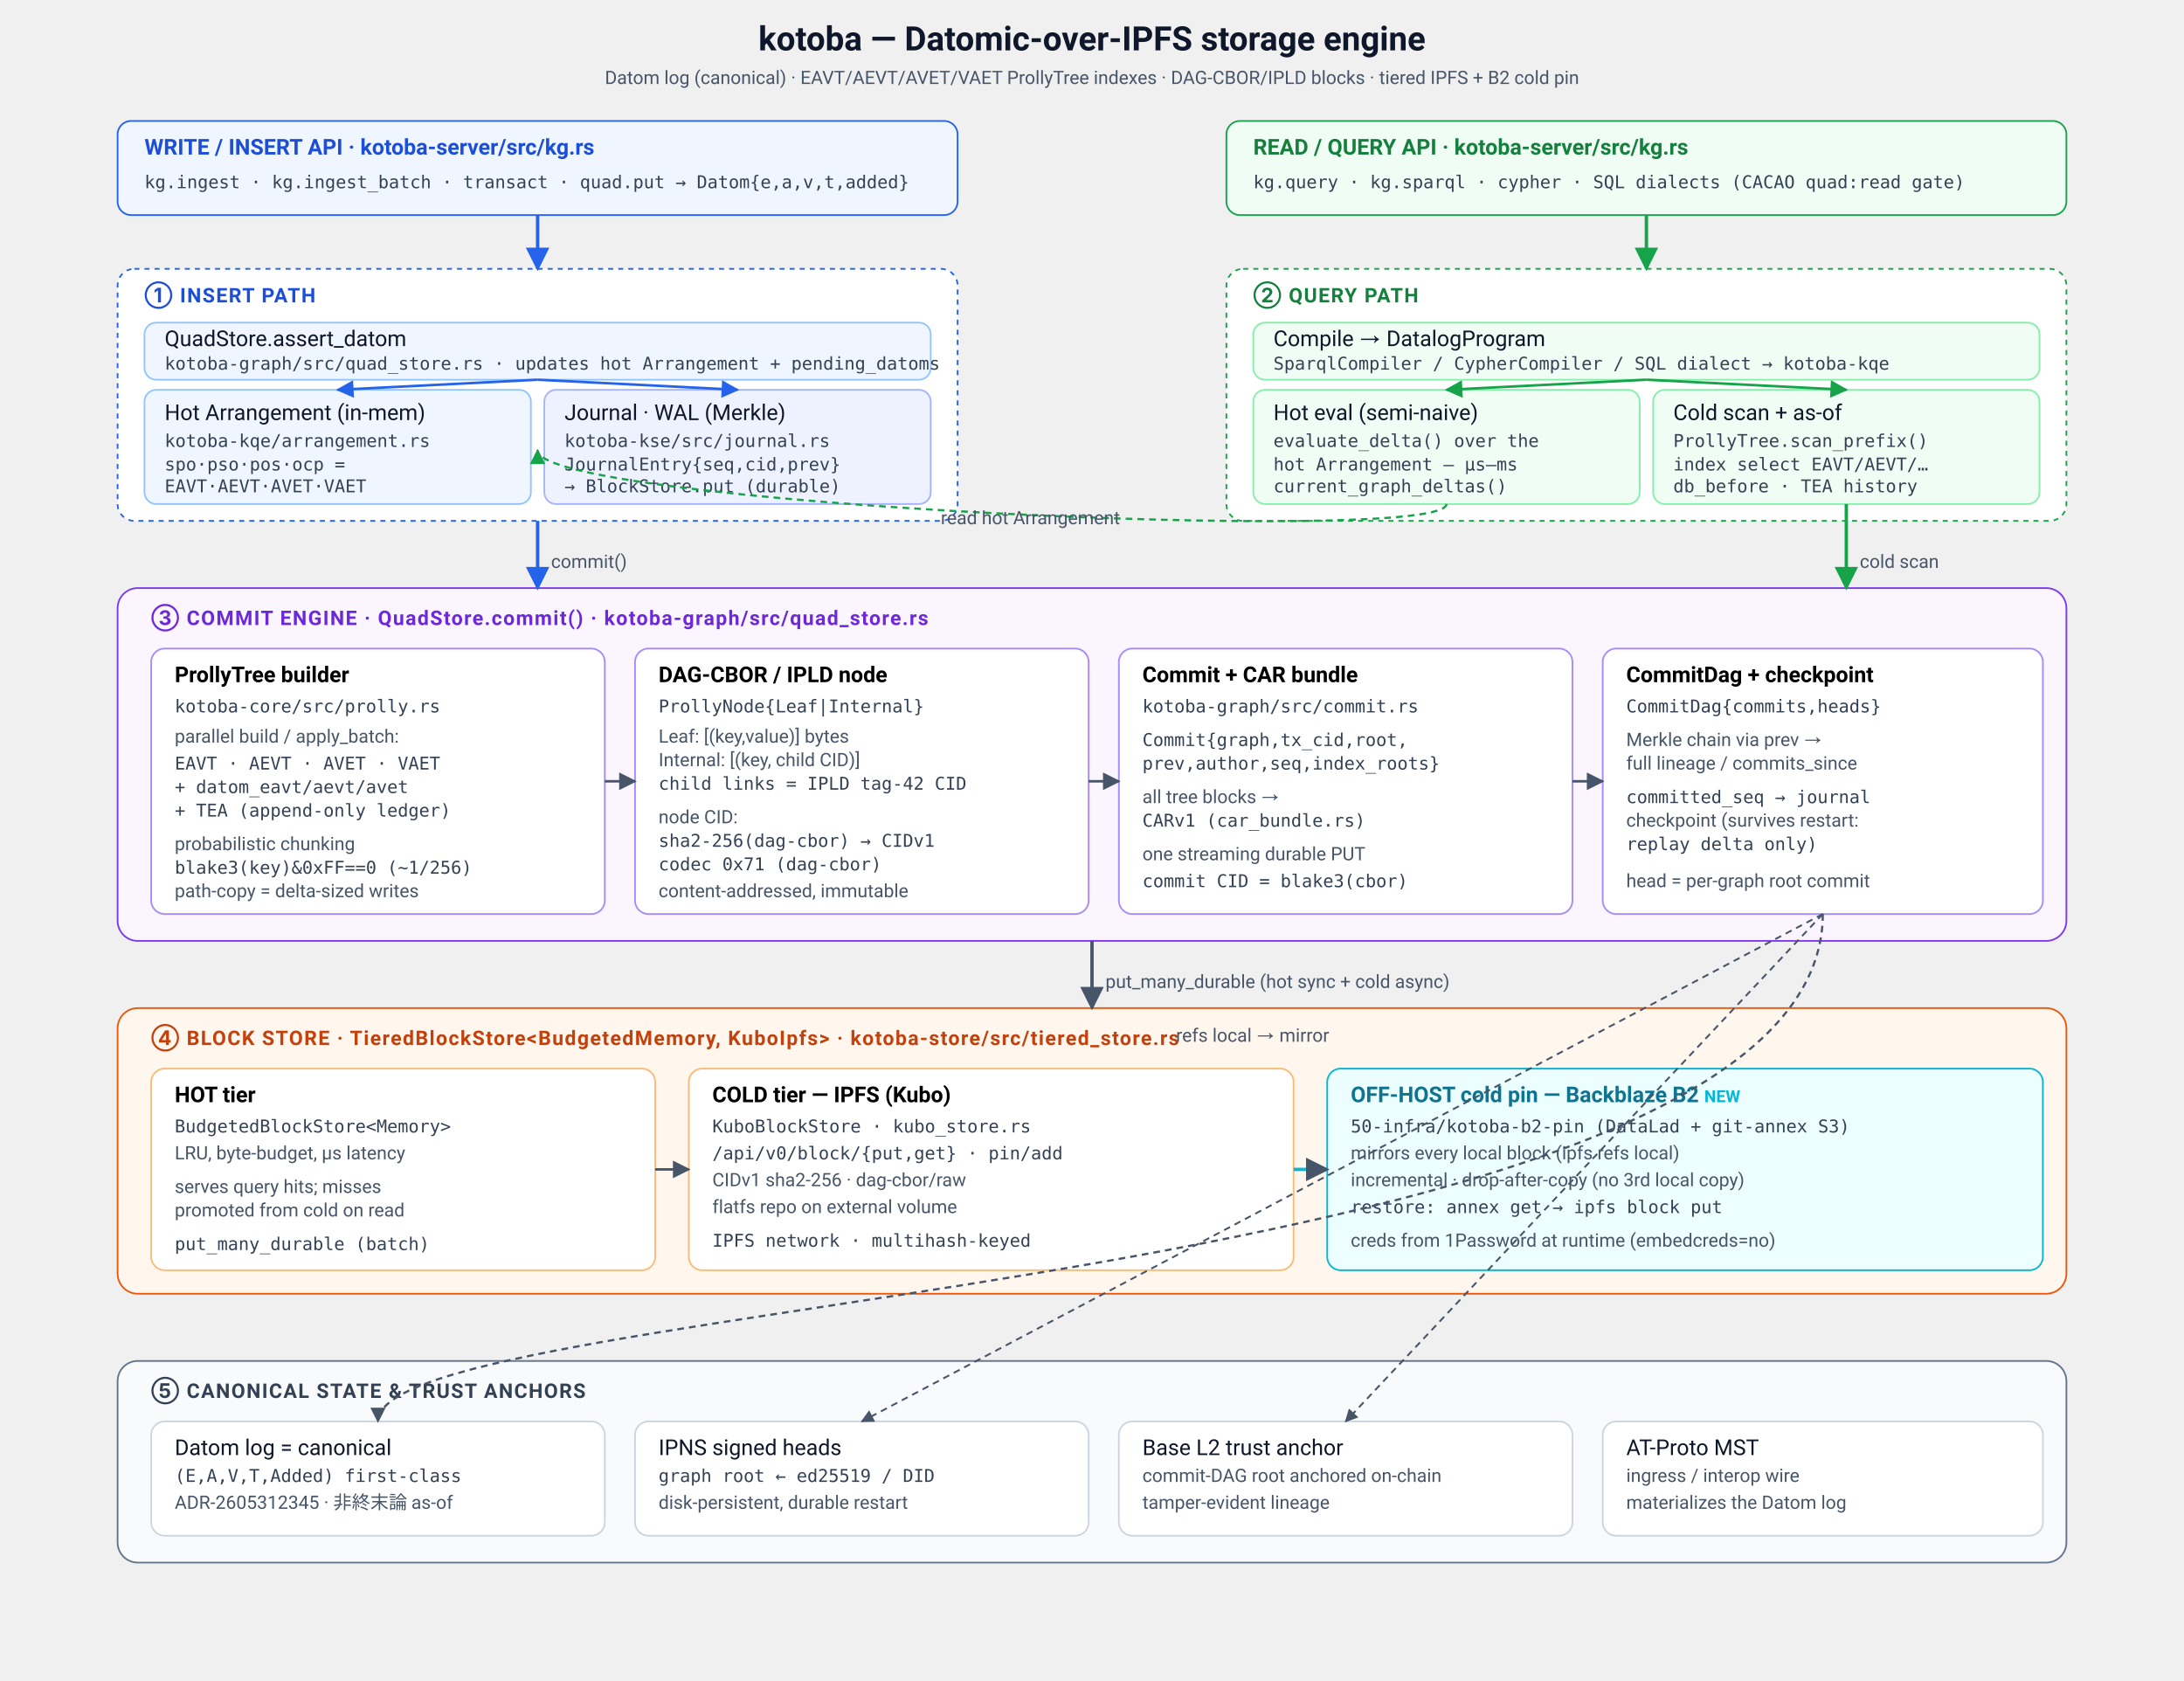
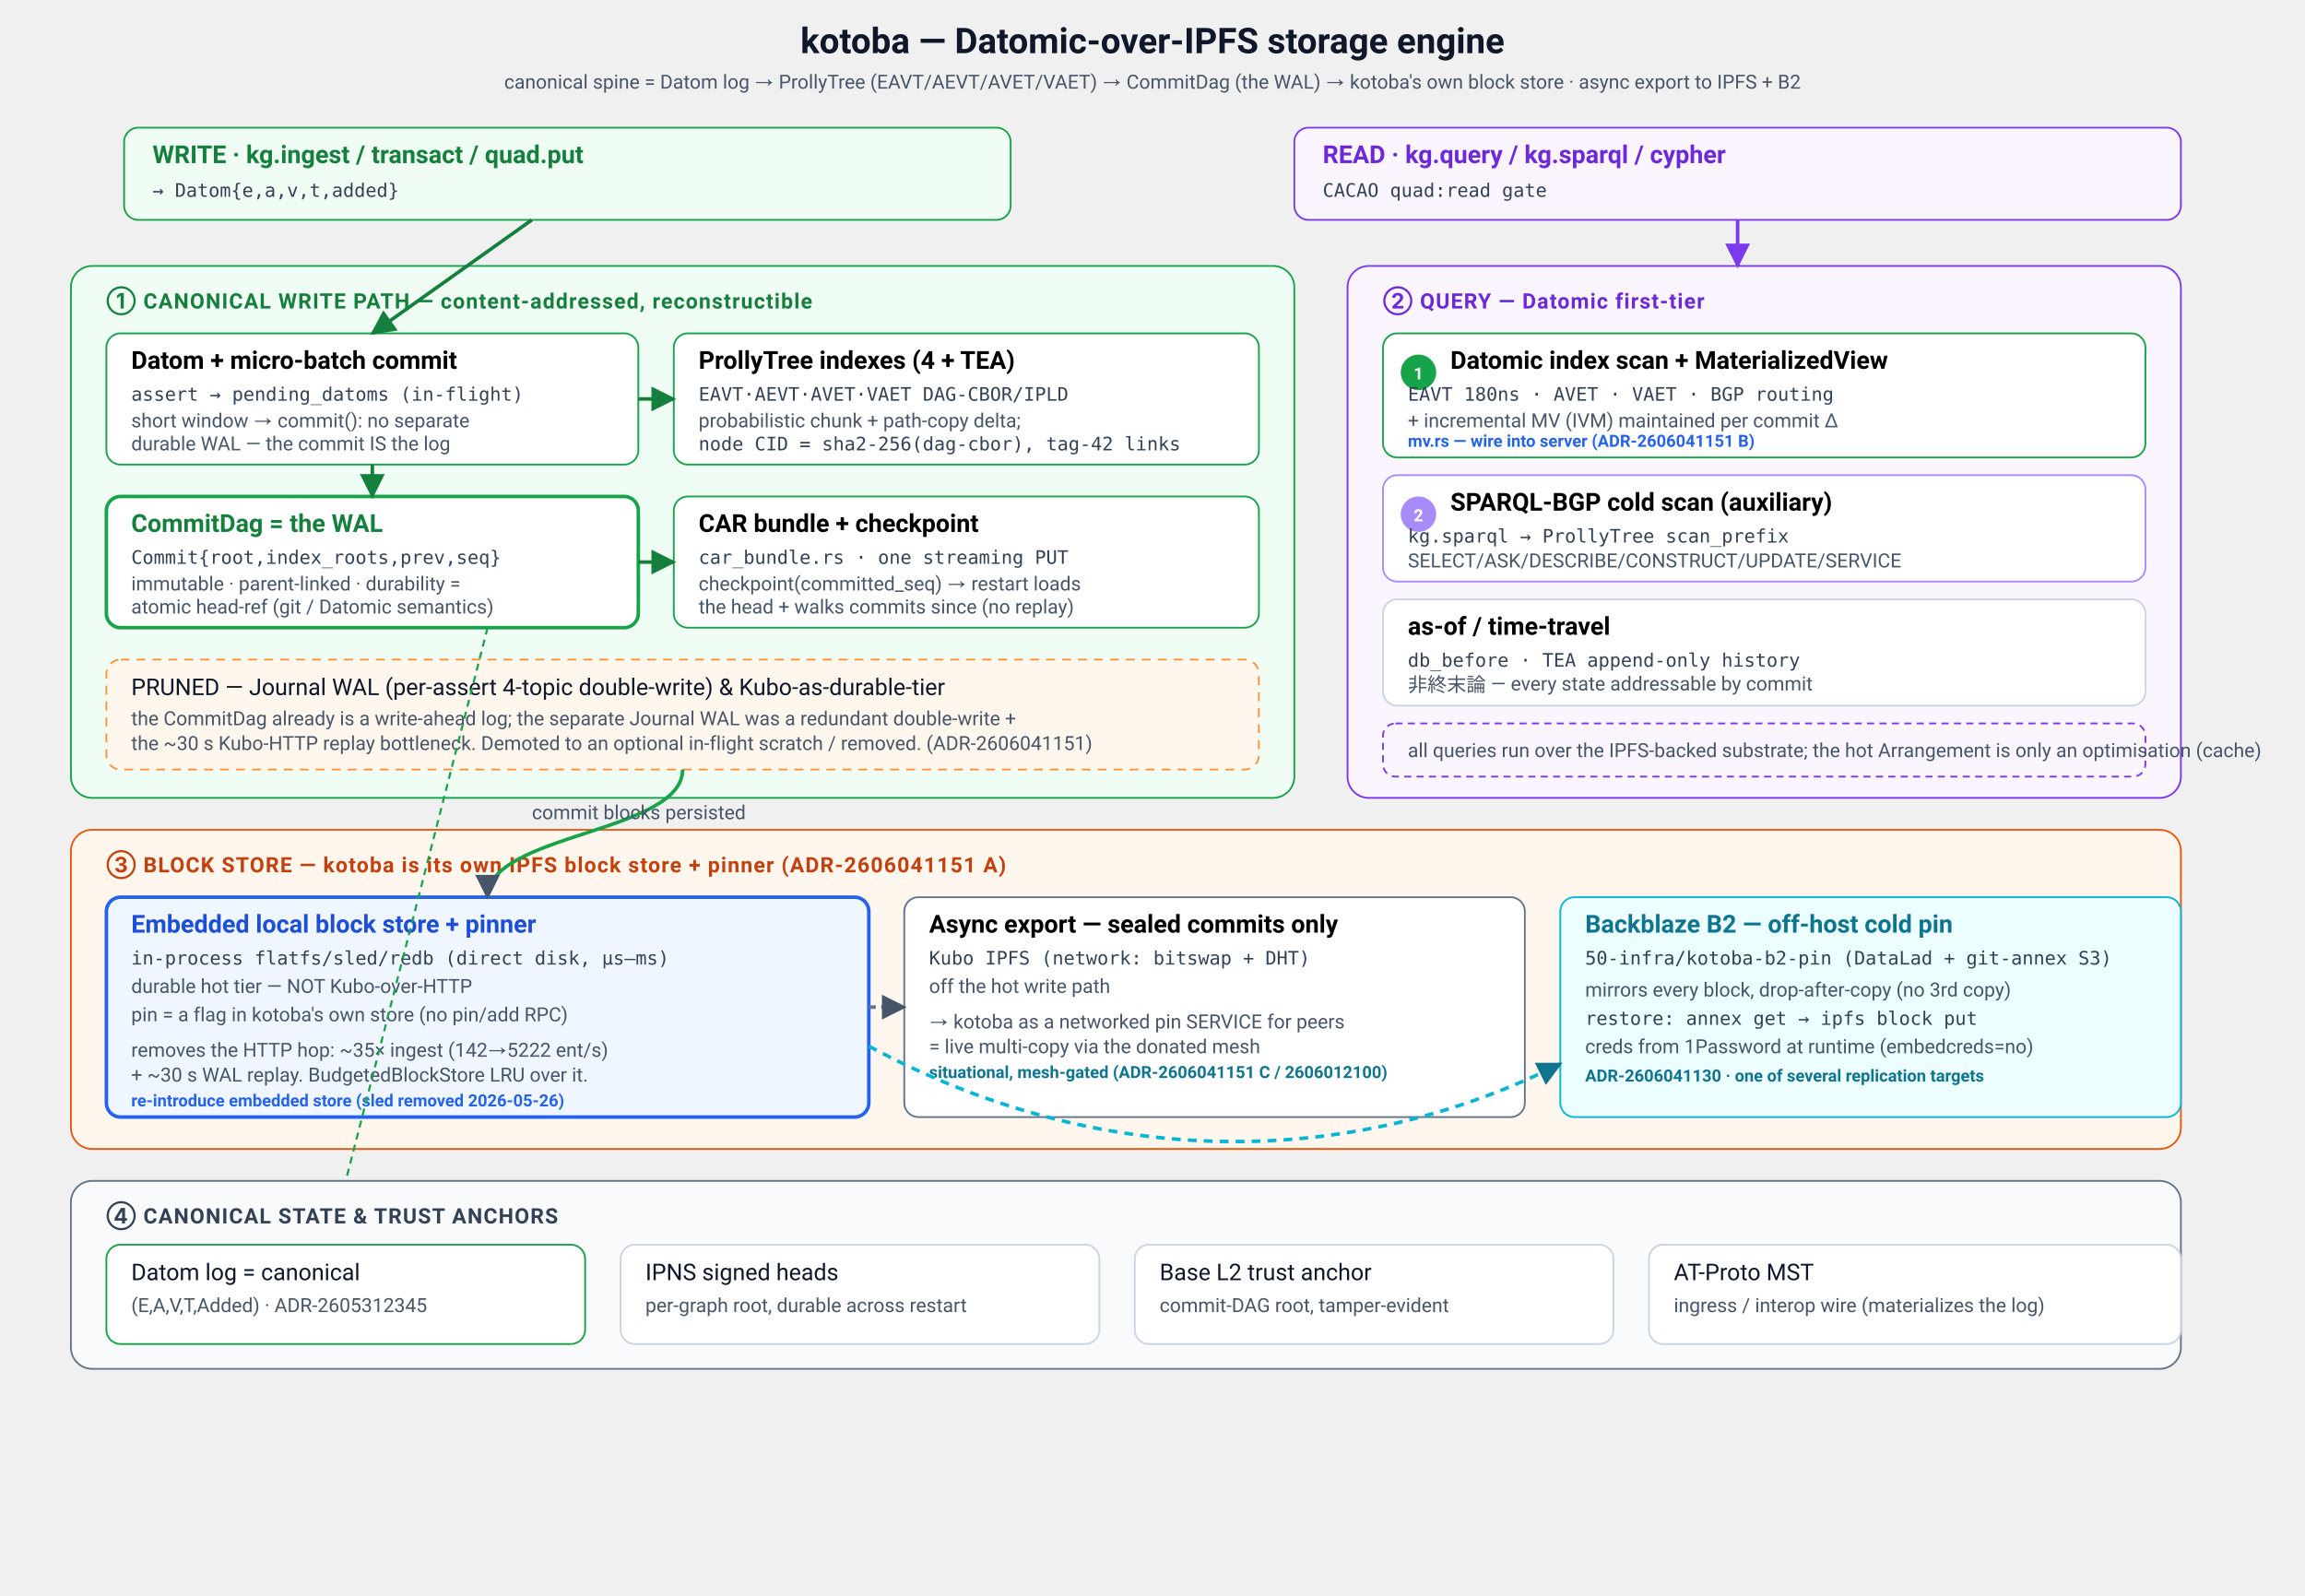
- <svg xmlns="http://www.w3.org/2000/svg" viewBox="0 0 1300 1000" font-family="-apple-system,Segoe UI,Roboto,Helvetica,Arial,sans-serif">
+ <svg xmlns="http://www.w3.org/2000/svg" viewBox="0 0 1300 900" font-family="-apple-system,Segoe UI,Roboto,Helvetica,Arial,sans-serif">
  <defs>
-     <marker id="arr" viewBox="0 0 10 10" refX="9" refY="5" markerWidth="7" markerHeight="7" orient="auto-start-reverse">
+     <marker id="a" viewBox="0 0 10 10" refX="9" refY="5" markerWidth="7" markerHeight="7" orient="auto-start-reverse">
      <path d="M0 0 L10 5 L0 10 z" fill="#475569" />
    </marker>
-     <marker id="arrW" viewBox="0 0 10 10" refX="9" refY="5" markerWidth="7" markerHeight="7" orient="auto-start-reverse">
-       <path d="M0 0 L10 5 L0 10 z" fill="#2563eb" />
+     <marker id="ag" viewBox="0 0 10 10" refX="9" refY="5" markerWidth="7" markerHeight="7" orient="auto-start-reverse">
+       <path d="M0 0 L10 5 L0 10 z" fill="#15803d" />
    </marker>
-     <marker id="arrR" viewBox="0 0 10 10" refX="9" refY="5" markerWidth="7" markerHeight="7" orient="auto-start-reverse">
-       <path d="M0 0 L10 5 L0 10 z" fill="#16a34a" />
+     <marker id="ap" viewBox="0 0 10 10" refX="9" refY="5" markerWidth="7" markerHeight="7" orient="auto-start-reverse">
+       <path d="M0 0 L10 5 L0 10 z" fill="#7c3aed" />
+     </marker>
+     <marker id="ac" viewBox="0 0 10 10" refX="9" refY="5" markerWidth="7" markerHeight="7" orient="auto-start-reverse">
+       <path d="M0 0 L10 5 L0 10 z" fill="#0e7490" />
    </marker>
    <style>
-       .t  { font-size:13px; fill:#0f172a; }
-       .s  { font-size:11px; fill:#475569; }
-       .mono { font-family:ui-monospace,SFMono-Regular,Menlo,monospace; font-size:10.5px; fill:#334155; }
-       .h  { font-size:13px; font-weight:700; }
-       .lane { font-size:12px; font-weight:700; letter-spacing:.06em; }
-       .box { rx:8; }
-       .ew { stroke:#2563eb; }       /* write edges */
-       .er { stroke:#16a34a; }       /* read edges  */
-       .e  { stroke:#475569; }       /* neutral     */
+       .t{font-size:13px;fill:#0f172a}.s{font-size:11px;fill:#475569}
+       .mono{font-family:ui-monospace,Menlo,monospace;font-size:10.5px;fill:#334155}
+       .h{font-size:14px;font-weight:700}.lane{font-size:12px;font-weight:700;letter-spacing:.05em}
+       .badge{font-size:9.5px;font-weight:700}
    </style>
  </defs>
  <text x="650" y="30" text-anchor="middle" font-size="20" font-weight="700" fill="#0f172a">kotoba — Datomic-over-IPFS storage engine</text>
-   <text x="650" y="50" text-anchor="middle" class="s">Datom log (canonical) · EAVT/AEVT/AVET/VAET ProllyTree indexes · DAG-CBOR/IPLD blocks · tiered IPFS + B2 cold pin</text>
-   <rect x="70" y="72" width="500" height="56" rx="8" fill="#eff6ff" stroke="#2563eb" />
-   <text x="86" y="92" class="h" fill="#1d4ed8">WRITE / INSERT API  ·  kotoba-server/src/kg.rs</text>
-   <text x="86" y="112" class="mono">kg.ingest · kg.ingest_batch · transact · quad.put  →  Datom{e,a,v,t,added}</text>
-   <rect x="730" y="72" width="500" height="56" rx="8" fill="#f0fdf4" stroke="#16a34a" />
-   <text x="746" y="92" class="h" fill="#15803d">READ / QUERY API  ·  kotoba-server/src/kg.rs</text>
-   <text x="746" y="112" class="mono">kg.query · kg.sparql · cypher · SQL dialects   (CACAO quad:read gate)</text>
-   <rect x="70" y="160" width="500" height="150" rx="10" fill="#ffffff" stroke="#2563eb" stroke-dasharray="3 3" />
-   <text x="86" y="180" class="lane" fill="#1d4ed8">① INSERT PATH</text>
-   <rect x="86" y="192" width="468" height="34" rx="7" fill="#eff6ff" stroke="#93c5fd" />
-   <text x="98" y="206" class="t">QuadStore.assert_datom</text>
-   <text x="98" y="220" class="mono">kotoba-graph/src/quad_store.rs · updates hot Arrangement + pending_datoms</text>
-   <rect x="86" y="232" width="230" height="68" rx="7" fill="#eff6ff" stroke="#93c5fd" />
-   <text x="98" y="250" class="t">Hot Arrangement (in-mem)</text>
-   <text x="98" y="266" class="mono">kotoba-kqe/arrangement.rs</text>
-   <text x="98" y="280" class="mono">spo·pso·pos·ocp  =</text>
-   <text x="98" y="293" class="mono">EAVT·AEVT·AVET·VAET</text>
-   <rect x="324" y="232" width="230" height="68" rx="7" fill="#eef2ff" stroke="#a5b4fc" />
-   <text x="336" y="250" class="t">Journal · WAL (Merkle)</text>
-   <text x="336" y="266" class="mono">kotoba-kse/src/journal.rs</text>
-   <text x="336" y="280" class="mono">JournalEntry{seq,cid,prev}</text>
-   <text x="336" y="293" class="mono">→ BlockStore.put (durable)</text>
-   <rect x="730" y="160" width="500" height="150" rx="10" fill="#ffffff" stroke="#16a34a" stroke-dasharray="3 3" />
-   <text x="746" y="180" class="lane" fill="#15803d">② QUERY PATH</text>
-   <rect x="746" y="192" width="468" height="34" rx="7" fill="#f0fdf4" stroke="#86efac" />
-   <text x="758" y="206" class="t">Compile → DatalogProgram</text>
-   <text x="758" y="220" class="mono">SparqlCompiler / CypherCompiler / SQL dialect  →  kotoba-kqe</text>
-   <rect x="746" y="232" width="230" height="68" rx="7" fill="#f0fdf4" stroke="#86efac" />
-   <text x="758" y="250" class="t">Hot eval (semi-naive)</text>
-   <text x="758" y="266" class="mono">evaluate_delta() over the</text>
-   <text x="758" y="280" class="mono">hot Arrangement — µs–ms</text>
-   <text x="758" y="293" class="mono">current_graph_deltas()</text>
-   <rect x="984" y="232" width="230" height="68" rx="7" fill="#f0fdf4" stroke="#86efac" />
-   <text x="996" y="250" class="t">Cold scan + as-of</text>
-   <text x="996" y="266" class="mono">ProllyTree.scan_prefix()</text>
-   <text x="996" y="280" class="mono">index select EAVT/AEVT/…</text>
-   <text x="996" y="293" class="mono">db_before · TEA history</text>
-   <rect x="70" y="350" width="1160" height="210" rx="12" fill="#faf5ff" stroke="#7c3aed" />
-   <text x="90" y="372" class="lane" fill="#6d28d9">③ COMMIT ENGINE  ·  QuadStore.commit()  ·  kotoba-graph/src/quad_store.rs</text>
-   <rect x="90" y="386" width="270" height="158" rx="8" fill="#ffffff" stroke="#a78bfa" />
-   <text x="104" y="406" class="h">ProllyTree builder</text>
-   <text x="104" y="424" class="mono">kotoba-core/src/prolly.rs</text>
-   <text x="104" y="442" class="s">parallel build / apply_batch:</text>
-   <text x="104" y="458" class="mono">EAVT · AEVT · AVET · VAET</text>
-   <text x="104" y="472" class="mono">+ datom_eavt/aevt/avet</text>
-   <text x="104" y="486" class="mono">+ TEA (append-only ledger)</text>
-   <text x="104" y="506" class="s">probabilistic chunking</text>
-   <text x="104" y="520" class="mono">blake3(key)&amp;0xFF==0 (~1/256)</text>
-   <text x="104" y="534" class="s">path-copy = delta-sized writes</text>
-   <rect x="378" y="386" width="270" height="158" rx="8" fill="#ffffff" stroke="#a78bfa" />
-   <text x="392" y="406" class="h">DAG-CBOR / IPLD node</text>
-   <text x="392" y="424" class="mono">ProllyNode{Leaf|Internal}</text>
-   <text x="392" y="442" class="s">Leaf: [(key,value)] bytes</text>
-   <text x="392" y="456" class="s">Internal: [(key, child CID)]</text>
-   <text x="392" y="470" class="mono">child links = IPLD tag-42 CID</text>
-   <text x="392" y="490" class="s">node CID:</text>
-   <text x="392" y="504" class="mono">sha2-256(dag-cbor) → CIDv1</text>
-   <text x="392" y="518" class="mono">codec 0x71 (dag-cbor)</text>
-   <text x="392" y="534" class="s">content-addressed, immutable</text>
-   <rect x="666" y="386" width="270" height="158" rx="8" fill="#ffffff" stroke="#a78bfa" />
-   <text x="680" y="406" class="h">Commit + CAR bundle</text>
-   <text x="680" y="424" class="mono">kotoba-graph/src/commit.rs</text>
-   <text x="680" y="444" class="mono">Commit{graph,tx_cid,root,</text>
-   <text x="680" y="458" class="mono">  prev,author,seq,index_roots}</text>
-   <text x="680" y="478" class="s">all tree blocks →</text>
-   <text x="680" y="492" class="mono">CARv1 (car_bundle.rs)</text>
-   <text x="680" y="512" class="s">one streaming durable PUT</text>
-   <text x="680" y="528" class="mono">commit CID = blake3(cbor)</text>
-   <rect x="954" y="386" width="262" height="158" rx="8" fill="#ffffff" stroke="#a78bfa" />
-   <text x="968" y="406" class="h">CommitDag + checkpoint</text>
-   <text x="968" y="424" class="mono">CommitDag{commits,heads}</text>
-   <text x="968" y="444" class="s">Merkle chain via prev →</text>
-   <text x="968" y="458" class="s">full lineage / commits_since</text>
-   <text x="968" y="478" class="mono">committed_seq → journal</text>
-   <text x="968" y="492" class="s">checkpoint (survives restart:</text>
-   <text x="968" y="506" class="mono">replay delta only)</text>
-   <text x="968" y="528" class="s">head = per-graph root commit</text>
-   <rect x="70" y="600" width="1160" height="170" rx="12" fill="#fff7ed" stroke="#ea580c" />
-   <text x="90" y="622" class="lane" fill="#c2410c">④ BLOCK STORE  ·  TieredBlockStore&lt;BudgetedMemory, KuboIpfs&gt;  ·  kotoba-store/src/tiered_store.rs</text>
-   <rect x="90" y="636" width="300" height="120" rx="8" fill="#ffffff" stroke="#fdba74" />
-   <text x="104" y="656" class="h">HOT tier</text>
-   <text x="104" y="674" class="mono">BudgetedBlockStore&lt;Memory&gt;</text>
-   <text x="104" y="690" class="s">LRU, byte-budget, µs latency</text>
-   <text x="104" y="710" class="s">serves query hits; misses</text>
-   <text x="104" y="724" class="s">promoted from cold on read</text>
-   <text x="104" y="744" class="mono">put_many_durable (batch)</text>
-   <rect x="410" y="636" width="360" height="120" rx="8" fill="#ffffff" stroke="#fdba74" />
-   <text x="424" y="656" class="h">COLD tier — IPFS (Kubo)</text>
-   <text x="424" y="674" class="mono">KuboBlockStore · kubo_store.rs</text>
-   <text x="424" y="690" class="mono">/api/v0/block/{put,get} · pin/add</text>
-   <text x="424" y="706" class="s">CIDv1 sha2-256 · dag-cbor/raw</text>
-   <text x="424" y="722" class="s">flatfs repo on external volume</text>
-   <text x="424" y="742" class="mono">IPFS network · multihash-keyed</text>
-   <rect x="790" y="636" width="426" height="120" rx="8" fill="#ecfeff" stroke="#06b6d4" />
-   <text x="804" y="656" class="h" fill="#0e7490">OFF-HOST cold pin — Backblaze B2  <tspan fill="#06b6d4" font-size="10">NEW</tspan>
-   </text>
-   <text x="804" y="674" class="mono">50-infra/kotoba-b2-pin (DataLad + git-annex S3)</text>
-   <text x="804" y="690" class="s">mirrors every local block (ipfs refs local)</text>
-   <text x="804" y="706" class="s">incremental · drop-after-copy (no 3rd local copy)</text>
-   <text x="804" y="722" class="mono">restore: annex get → ipfs block put</text>
-   <text x="804" y="742" class="s">creds from 1Password at runtime (embedcreds=no)</text>
-   <rect x="70" y="810" width="1160" height="120" rx="12" fill="#f8fafc" stroke="#64748b" />
-   <text x="90" y="832" class="lane" fill="#334155">⑤ CANONICAL STATE &amp; TRUST ANCHORS</text>
-   <rect x="90" y="846" width="270" height="68" rx="8" fill="#ffffff" stroke="#cbd5e1" />
-   <text x="104" y="866" class="t">Datom log = canonical</text>
-   <text x="104" y="882" class="mono">(E,A,V,T,Added) first-class</text>
-   <text x="104" y="898" class="s">ADR-2605312345 · 非終末論 as-of</text>
-   <rect x="378" y="846" width="270" height="68" rx="8" fill="#ffffff" stroke="#cbd5e1" />
-   <text x="392" y="866" class="t">IPNS signed heads</text>
-   <text x="392" y="882" class="mono">graph root ← ed25519 / DID</text>
-   <text x="392" y="898" class="s">disk-persistent, durable restart</text>
-   <rect x="666" y="846" width="270" height="68" rx="8" fill="#ffffff" stroke="#cbd5e1" />
-   <text x="680" y="866" class="t">Base L2 trust anchor</text>
-   <text x="680" y="882" class="s">commit-DAG root anchored on-chain</text>
-   <text x="680" y="898" class="s">tamper-evident lineage</text>
-   <rect x="954" y="846" width="262" height="68" rx="8" fill="#ffffff" stroke="#cbd5e1" />
-   <text x="968" y="866" class="t">AT-Proto MST</text>
-   <text x="968" y="882" class="s">ingress / interop wire</text>
-   <text x="968" y="898" class="s">materializes the Datom log</text>
-   <path d="M320 128 L320 160" class="ew" stroke-width="2" fill="none" marker-end="url(#arrW)" />
-   <path d="M980 128 L980 160" class="er" stroke-width="2" fill="none" marker-end="url(#arrR)" />
-   <path d="M320 226 L201 232" class="ew" stroke-width="1.5" fill="none" marker-end="url(#arrW)" />
-   <path d="M320 226 L439 232" class="ew" stroke-width="1.5" fill="none" marker-end="url(#arrW)" />
-   <path d="M980 226 L861 232" class="er" stroke-width="1.5" fill="none" marker-end="url(#arrR)" />
-   <path d="M980 226 L1099 232" class="er" stroke-width="1.5" fill="none" marker-end="url(#arrR)" />
-   <path d="M320 310 L320 350" class="ew" stroke-width="2" fill="none" marker-end="url(#arrW)" />
-   <text x="328" y="338" class="s" fill="#1d4ed8">commit()</text>
-   <path d="M861 300 C861 325 320 300 320 268" class="er" stroke-width="1.3" fill="none" stroke-dasharray="4 3" marker-end="url(#arrR)" />
-   <text x="560" y="312" class="s" fill="#15803d">read hot Arrangement</text>
-   <path d="M1099 300 L1099 350" class="er" stroke-width="2" fill="none" marker-end="url(#arrR)" />
-   <text x="1107" y="338" class="s" fill="#15803d">cold scan</text>
-   <path d="M360 465 L378 465" class="e" stroke-width="1.5" fill="none" marker-end="url(#arr)" />
-   <path d="M648 465 L666 465" class="e" stroke-width="1.5" fill="none" marker-end="url(#arr)" />
-   <path d="M936 465 L954 465" class="e" stroke-width="1.5" fill="none" marker-end="url(#arr)" />
-   <path d="M650 560 L650 600" class="e" stroke-width="2" fill="none" marker-end="url(#arr)" />
-   <text x="658" y="588" class="s">put_many_durable (hot sync + cold async)</text>
-   <path d="M390 696 L410 696" class="e" stroke-width="1.5" fill="none" marker-end="url(#arr)" />
-   <path d="M770 696 L790 696" stroke="#06b6d4" stroke-width="2" fill="none" marker-end="url(#arr)" />
-   <text x="700" y="620" class="s" fill="#0e7490">refs local → mirror</text>
-   <path d="M1085 544 C1085 770 225 770 225 846" class="e" stroke-width="1.3" fill="none" stroke-dasharray="4 3" marker-end="url(#arr)" />
-   <path d="M1085 544 L513 846" class="e" stroke-width="1.1" fill="none" stroke-dasharray="4 3" marker-end="url(#arr)" />
-   <path d="M1085 544 L801 846" class="e" stroke-width="1.1" fill="none" stroke-dasharray="4 3" marker-end="url(#arr)" />
+   <text x="650" y="50" text-anchor="middle" class="s">canonical spine = Datom log → ProllyTree (EAVT/AEVT/AVET/VAET) → CommitDag (the WAL) → kotoba's own block store · async export to IPFS + B2</text>
+   <rect x="70" y="72" width="500" height="52" rx="8" fill="#f0fdf4" stroke="#16a34a" />
+   <text x="86" y="92" class="h" fill="#15803d">WRITE  ·  kg.ingest / transact / quad.put</text>
+   <text x="86" y="111" class="mono">→ Datom{e,a,v,t,added}</text>
+   <rect x="730" y="72" width="500" height="52" rx="8" fill="#faf5ff" stroke="#7c3aed" />
+   <text x="746" y="92" class="h" fill="#6d28d9">READ  ·  kg.query / kg.sparql / cypher</text>
+   <text x="746" y="111" class="mono">CACAO quad:read gate</text>
+   <rect x="40" y="150" width="690" height="300" rx="12" fill="#f0fdf4" stroke="#16a34a" />
+   <text x="60" y="174" class="lane" fill="#15803d">① CANONICAL WRITE PATH — content-addressed, reconstructible</text>
+   <rect x="60" y="188" width="300" height="74" rx="8" fill="#ffffff" stroke="#16a34a" />
+   <text x="74" y="208" class="h">Datom + micro-batch commit</text>
+   <text x="74" y="226" class="mono">assert → pending_datoms (in-flight)</text>
+   <text x="74" y="241" class="s">short window → commit(): no separate</text>
+   <text x="74" y="254" class="s">durable WAL — the commit IS the log</text>
+   <rect x="380" y="188" width="330" height="74" rx="8" fill="#ffffff" stroke="#16a34a" />
+   <text x="394" y="208" class="h">ProllyTree indexes (4 + TEA)</text>
+   <text x="394" y="226" class="mono">EAVT·AEVT·AVET·VAET  DAG-CBOR/IPLD</text>
+   <text x="394" y="241" class="s">probabilistic chunk + path-copy delta;</text>
+   <text x="394" y="254" class="mono">node CID = sha2-256(dag-cbor), tag-42 links</text>
+   <rect x="60" y="280" width="300" height="74" rx="8" fill="#ffffff" stroke="#16a34a" stroke-width="2" />
+   <text x="74" y="300" class="h" fill="#15803d">CommitDag = the WAL</text>
+   <text x="74" y="318" class="mono">Commit{root,index_roots,prev,seq}</text>
+   <text x="74" y="333" class="s">immutable · parent-linked · durability =</text>
+   <text x="74" y="346" class="s">atomic head-ref (git / Datomic semantics)</text>
+   <rect x="380" y="280" width="330" height="74" rx="8" fill="#ffffff" stroke="#16a34a" />
+   <text x="394" y="300" class="h">CAR bundle + checkpoint</text>
+   <text x="394" y="318" class="mono">car_bundle.rs · one streaming PUT</text>
+   <text x="394" y="333" class="s">checkpoint(committed_seq) → restart loads</text>
+   <text x="394" y="346" class="s">the head + walks commits since (no replay)</text>
+   <rect x="60" y="372" width="650" height="62" rx="8" fill="#fff7ed" stroke="#fb923c" stroke-dasharray="5 4" />
+   <text x="74" y="392" class="t" fill="#c2410c">PRUNED — Journal WAL (per-assert 4-topic double-write) &amp; Kubo-as-durable-tier</text>
+   <text x="74" y="409" class="s">the CommitDag already is a write-ahead log; the separate Journal WAL was a redundant double-write +</text>
+   <text x="74" y="423" class="s">the ~30 s Kubo-HTTP replay bottleneck. Demoted to an optional in-flight scratch / removed. (ADR-2606041151)</text>
+   <path d="M360 225 L380 225" stroke="#15803d" stroke-width="2" fill="none" marker-end="url(#ag)" />
+   <path d="M210 262 L210 280" stroke="#15803d" stroke-width="2" fill="none" marker-end="url(#ag)" />
+   <path d="M360 317 L380 317" stroke="#15803d" stroke-width="2" fill="none" marker-end="url(#ag)" />
+   <rect x="760" y="150" width="470" height="300" rx="12" fill="#faf5ff" stroke="#7c3aed" />
+   <text x="780" y="174" class="lane" fill="#6d28d9">② QUERY — Datomic first-tier</text>
+   <rect x="780" y="188" width="430" height="70" rx="8" fill="#ffffff" stroke="#16a34a" />
+   <circle cx="800" cy="210" r="10" fill="#16a34a" />
+   <text x="800" y="214" text-anchor="middle" fill="#fff" class="badge">1</text>
+   <text x="818" y="208" class="h">Datomic index scan + MaterializedView</text>
+   <text x="794" y="226" class="mono">EAVT 180ns · AVET · VAET · BGP routing</text>
+   <text x="794" y="241" class="s">+ incremental MV (IVM) maintained per commit Δ</text>
+   <text x="794" y="252" class="badge" fill="#2563eb">mv.rs — wire into server (ADR-2606041151 B)</text>
+   <rect x="780" y="268" width="430" height="60" rx="8" fill="#ffffff" stroke="#a78bfa" />
+   <circle cx="800" cy="290" r="10" fill="#a78bfa" />
+   <text x="800" y="294" text-anchor="middle" fill="#fff" class="badge">2</text>
+   <text x="818" y="288" class="h">SPARQL-BGP cold scan (auxiliary)</text>
+   <text x="794" y="306" class="mono">kg.sparql → ProllyTree scan_prefix</text>
+   <text x="794" y="320" class="s">SELECT/ASK/DESCRIBE/CONSTRUCT/UPDATE/SERVICE</text>
+   <rect x="780" y="338" width="430" height="60" rx="8" fill="#ffffff" stroke="#cbd5e1" />
+   <text x="794" y="358" class="h">as-of / time-travel</text>
+   <text x="794" y="376" class="mono">db_before · TEA append-only history</text>
+   <text x="794" y="390" class="s">非終末論 — every state addressable by commit</text>
+   <rect x="780" y="408" width="430" height="30" rx="7" fill="#faf5ff" stroke="#7c3aed" stroke-dasharray="4 3" />
+   <text x="794" y="427" class="s" fill="#6d28d9">all queries run over the IPFS-backed substrate; the hot Arrangement is only an optimisation (cache)</text>
+   <path d="M980 124 L980 150" stroke="#7c3aed" stroke-width="2" fill="none" marker-end="url(#ap)" />
+   <path d="M300 124 L210 188" stroke="#15803d" stroke-width="2" fill="none" marker-end="url(#ag)" />
+   <rect x="40" y="468" width="1190" height="180" rx="12" fill="#fff7ed" stroke="#ea580c" />
+   <text x="60" y="492" class="lane" fill="#c2410c">③ BLOCK STORE — kotoba is its own IPFS block store + pinner (ADR-2606041151 A)</text>
+   <rect x="60" y="506" width="430" height="124" rx="8" fill="#eff6ff" stroke="#2563eb" stroke-width="2" />
+   <text x="74" y="526" class="h" fill="#1d4ed8">Embedded local block store + pinner</text>
+   <text x="74" y="544" class="mono">in-process flatfs/sled/redb (direct disk, µs–ms)</text>
+   <text x="74" y="560" class="s">durable hot tier — NOT Kubo-over-HTTP</text>
+   <text x="74" y="576" class="s">pin = a flag in kotoba's own store (no pin/add RPC)</text>
+   <text x="74" y="596" class="s">removes the HTTP hop: ~35× ingest (142→5222 ent/s)</text>
+   <text x="74" y="610" class="s">+ ~30 s WAL replay. BudgetedBlockStore LRU over it.</text>
+   <text x="74" y="624" class="badge" fill="#2563eb">re-introduce embedded store (sled removed 2026-05-26)</text>
+   <rect x="510" y="506" width="350" height="124" rx="8" fill="#ffffff" stroke="#64748b" />
+   <text x="524" y="526" class="h">Async export — sealed commits only</text>
+   <text x="524" y="544" class="mono">Kubo IPFS (network: bitswap + DHT)</text>
+   <text x="524" y="560" class="s">off the hot write path</text>
+   <text x="524" y="580" class="s">→ kotoba as a networked pin SERVICE for peers</text>
+   <text x="524" y="594" class="s">  = live multi-copy via the donated mesh</text>
+   <text x="524" y="608" class="badge" fill="#0e7490">situational, mesh-gated (ADR-2606041151 C / 2606012100)</text>
+   <rect x="880" y="506" width="350" height="124" rx="8" fill="#ecfeff" stroke="#06b6d4" />
+   <text x="894" y="526" class="h" fill="#0e7490">Backblaze B2 — off-host cold pin</text>
+   <text x="894" y="544" class="mono">50-infra/kotoba-b2-pin (DataLad + git-annex S3)</text>
+   <text x="894" y="562" class="s">mirrors every block, drop-after-copy (no 3rd copy)</text>
+   <text x="894" y="578" class="mono">restore: annex get → ipfs block put</text>
+   <text x="894" y="594" class="s">creds from 1Password at runtime (embedcreds=no)</text>
+   <text x="894" y="610" class="badge" fill="#0e7490">ADR-2606041130 · one of several replication targets</text>
+   <path d="M385 434 C385 470 275 470 275 506" stroke="#16a34a" stroke-width="2" fill="none" marker-end="url(#a)" />
+   <text x="300" y="462" class="s" fill="#15803d">commit blocks persisted</text>
+   <path d="M490 568 L510 568" stroke="#64748b" stroke-width="2" fill="none" marker-end="url(#a)" stroke-dasharray="4 3" />
+   <path d="M490 590 C620 660 760 660 880 600" stroke="#06b6d4" stroke-width="2" fill="none" marker-end="url(#ac)" stroke-dasharray="5 4" />
+   <rect x="40" y="666" width="1190" height="106" rx="12" fill="#f8fafc" stroke="#64748b" />
+   <text x="60" y="690" class="lane" fill="#334155">④ CANONICAL STATE &amp; TRUST ANCHORS</text>
+   <rect x="60" y="702" width="270" height="56" rx="8" fill="#ffffff" stroke="#16a34a" />
+   <text x="74" y="722" class="t" fill="#15803d">Datom log = canonical</text>
+   <text x="74" y="740" class="s">(E,A,V,T,Added) · ADR-2605312345</text>
+   <rect x="350" y="702" width="270" height="56" rx="8" fill="#ffffff" stroke="#cbd5e1" />
+   <text x="364" y="722" class="t">IPNS signed heads</text>
+   <text x="364" y="740" class="s">per-graph root, durable across restart</text>
+   <rect x="640" y="702" width="270" height="56" rx="8" fill="#ffffff" stroke="#cbd5e1" />
+   <text x="654" y="722" class="t">Base L2 trust anchor</text>
+   <text x="654" y="740" class="s">commit-DAG root, tamper-evident</text>
+   <rect x="930" y="702" width="300" height="56" rx="8" fill="#ffffff" stroke="#cbd5e1" />
+   <text x="944" y="722" class="t">AT-Proto MST</text>
+   <text x="944" y="740" class="s">ingress / interop wire (materializes the log)</text>
+   <path d="M275 354 L195 666" stroke="#16a34a" stroke-width="1.2" fill="none" stroke-dasharray="4 3" />
</svg>
